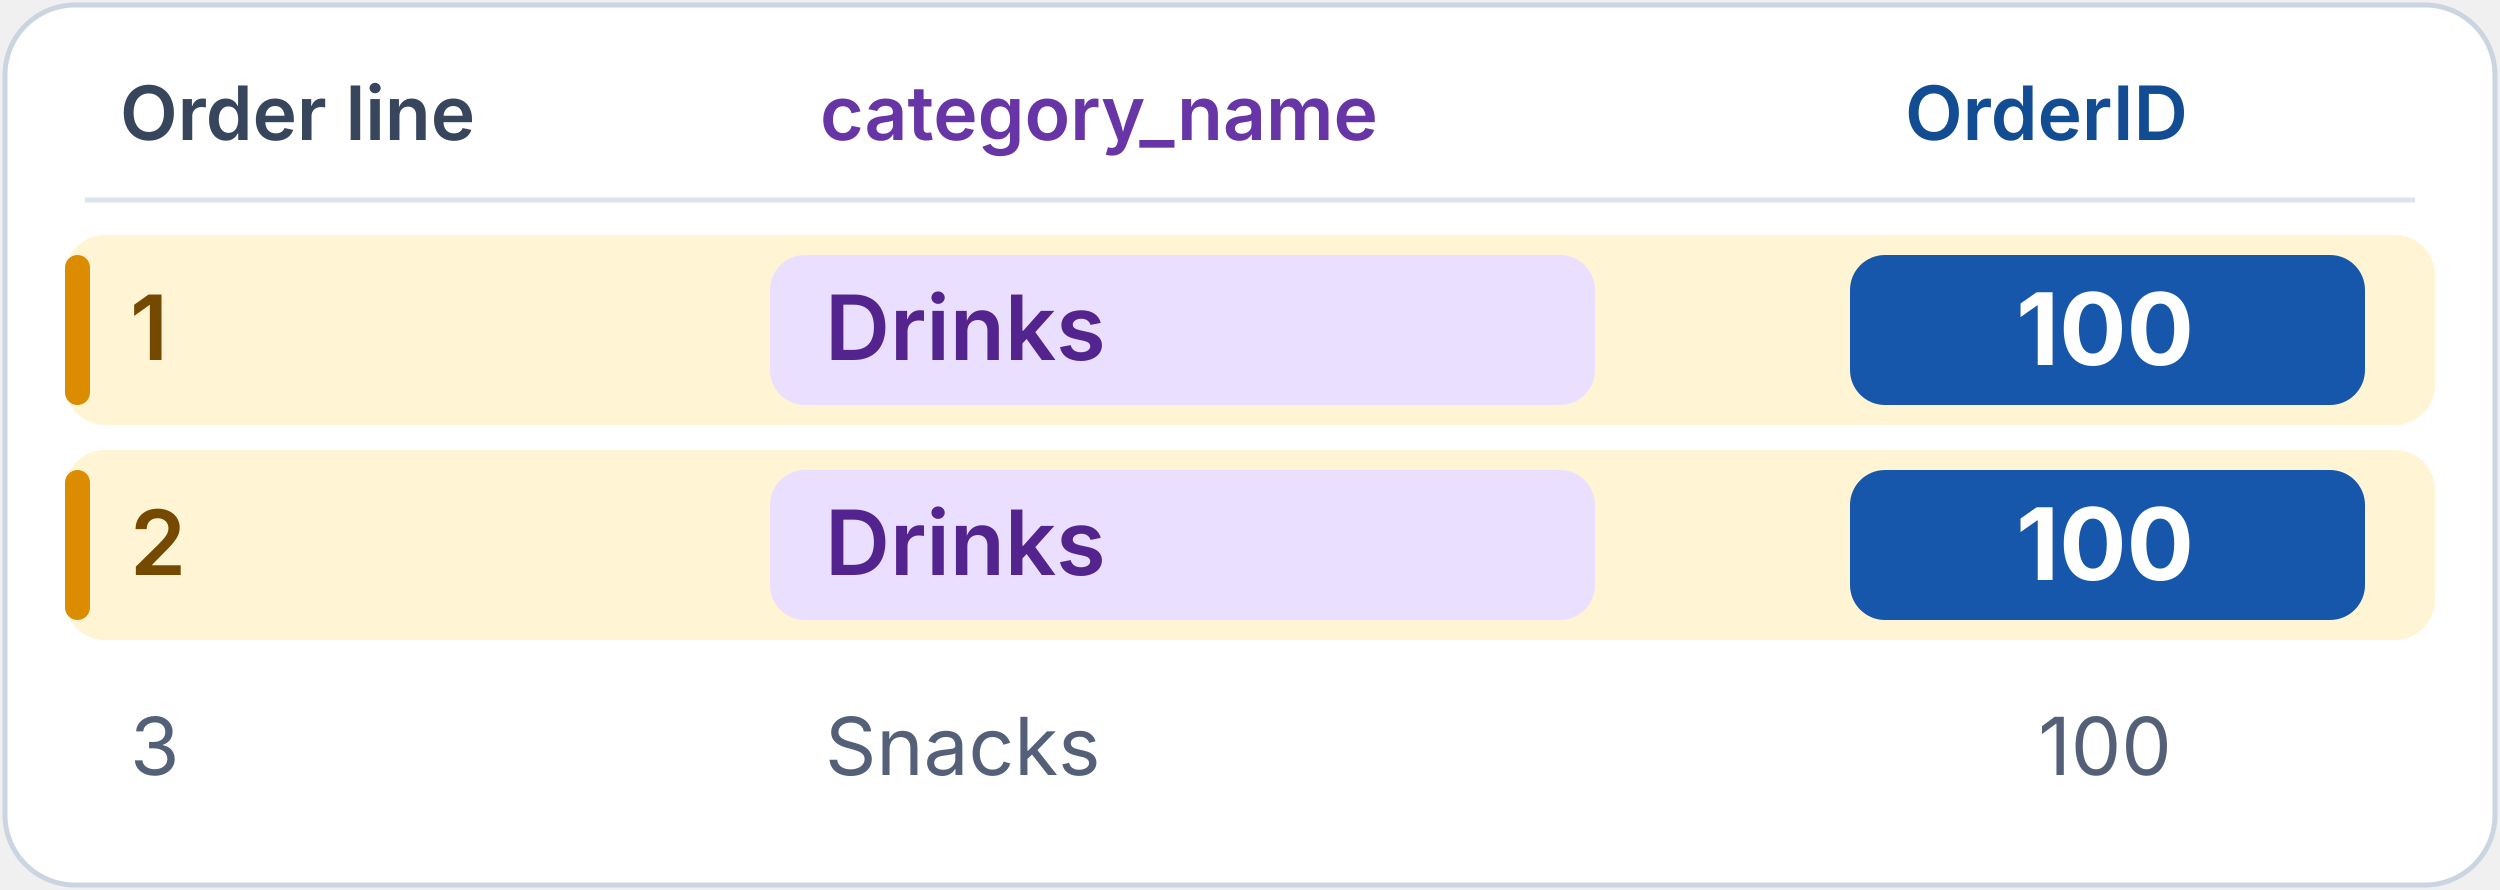
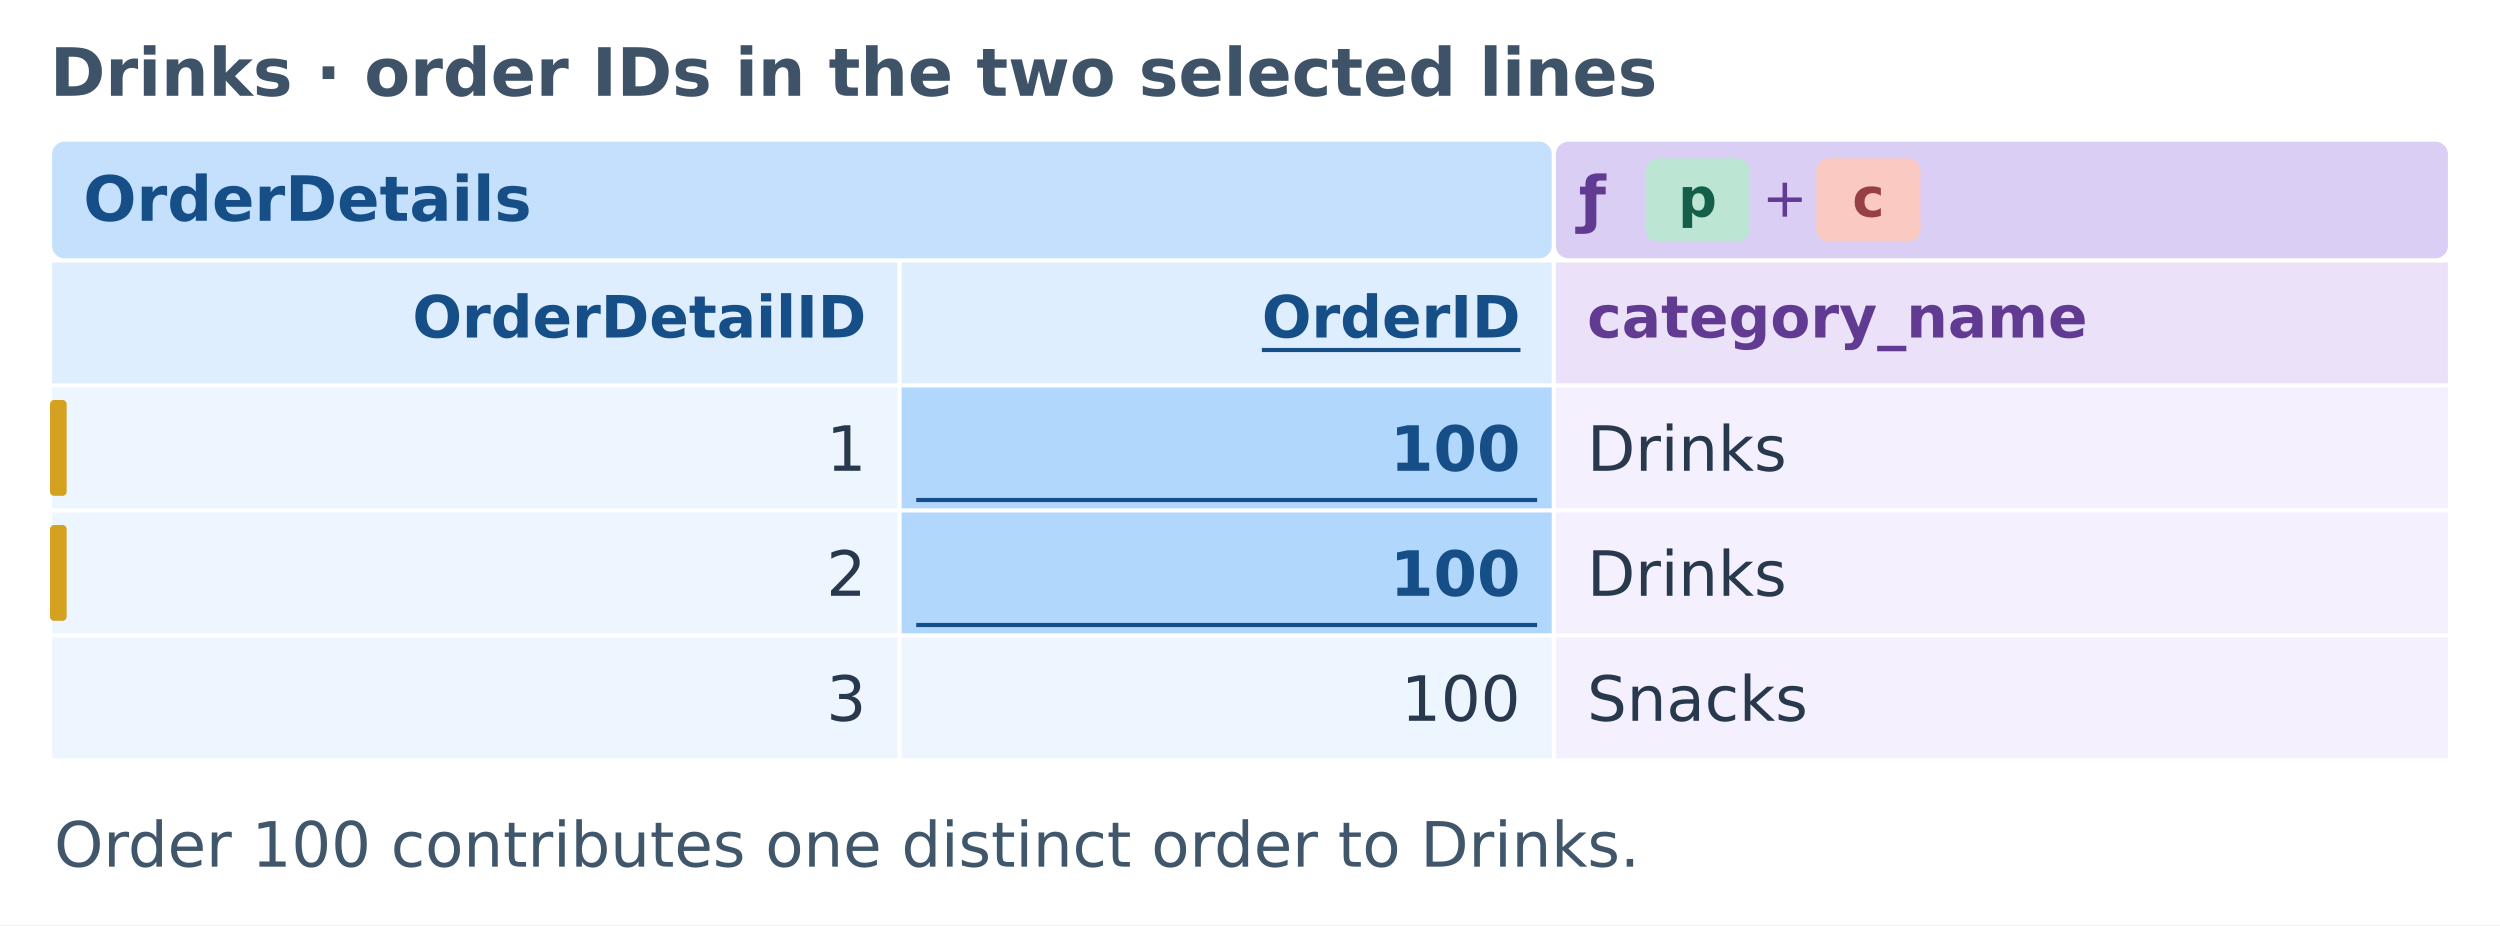
- <svg xmlns="http://www.w3.org/2000/svg" width="500" height="178" viewBox="0 0 500 178" role="img" aria-labelledby="title description">
-   <style>
-     text { font-family: 'Inter', 'DejaVu Sans', sans-serif; }
-     .heading { font-size: 15px; font-weight: 600; }
-     .value { font-size: 18px; font-weight: 600; }
-     .number { font-size: 20px; font-weight: 700; }
-     .context { font-size: 16px; fill: #536078; }
-   </style>
-   <rect x="1" y="1" width="498" height="176" rx="14" fill="#FFFFFF" stroke="#CBD5E1" />
-   <g class="heading">
-     <text x="24" y="28" fill="#38465D">Order line</text>
-     <text x="164" y="28" fill="#6735A5">category_name</text>
-     <text x="381" y="28" fill="#124D94">OrderID</text>
+ <svg xmlns="http://www.w3.org/2000/svg" width="600" height="222" viewBox="0 0 600 222" font-family="DejaVu Sans, Arial, sans-serif" role="img" aria-labelledby="f-title f-desc">
+   <rect x="0" y="0" width="600" height="222" rx="0" fill="#FFFFFF" />
+   <g role="group" aria-label="Drinks · order IDs in the two selected lines">
+     <text x="12" y="23" font-size="16" font-weight="700" fill="#3F5368" text-anchor="start">Drinks · order IDs in the two selected lines</text>
+     <rect x="12.5" y="34" width="359.91" height="28" rx="3" fill="#C4E0FC" />
+     <text x="20" y="53" font-size="15" font-weight="700" fill="#164F88" text-anchor="start">OrderDetails</text>
+     <rect x="373.41" y="34" width="214.09" height="28" rx="3" fill="#DBCEF4" />
+     <text x="378.91" y="53" font-size="15" font-weight="700" fill="#613B91" text-anchor="start">ƒ</text>
+     <rect x="394.91" y="38" width="25" height="20" rx="3" fill="#BDE5D3" />
+     <text x="407.41" y="52" font-size="13" font-weight="700" fill="#145F49" text-anchor="middle">p</text>
+     <text x="422.91" y="52" font-size="13" font-weight="400" fill="#613B91" text-anchor="start">+</text>
+     <rect x="435.91" y="38" width="25" height="20" rx="3" fill="#F9C9C2" />
+     <text x="448.41" y="52" font-size="13" font-weight="700" fill="#963F44" text-anchor="middle">c</text>
+     <rect x="12.5" y="63" width="202.89" height="29" rx="0" fill="#DFEEFF" />
+     <text x="207.89" y="81" font-size="14" font-weight="700" fill="#164F88" text-anchor="end">OrderDetailID</text>
+     <rect x="216.39" y="63" width="156.03" height="29" rx="0" fill="#DFEEFF" />
+     <text x="364.91" y="81" font-size="14" font-weight="700" fill="#164F88" text-anchor="end">OrderID</text>
+     <line x1="302.85" x2="364.91" y1="84" y2="84" stroke="#164F88" stroke-width="1" />
+     <rect x="373.41" y="63" width="214.09" height="29" rx="0" fill="#EBE2FA" />
+     <text x="380.91" y="81" font-size="14" font-weight="700" fill="#613B91" text-anchor="start">category_name</text>
+     <rect x="12.5" y="93" width="202.89" height="29" rx="0" fill="#EDF5FF" />
+     <text x="207.89" y="113" font-size="15" font-weight="400" fill="#28384D" text-anchor="end">1</text>
+     <rect x="216.39" y="93" width="156.03" height="29" rx="0" fill="#B2D7FC" />
+     <text x="364.91" y="113" font-size="15" font-weight="700" fill="#164F88" text-anchor="end">100</text>
+     <line x1="219.89" x2="368.91" y1="120" y2="120" stroke="#164F88" stroke-width="1" />
+     <rect x="373.41" y="93" width="214.09" height="29" rx="0" fill="#F5F0FE" />
+     <text x="380.91" y="113" font-size="15" font-weight="400" fill="#28384D" text-anchor="start">Drinks</text>
+     <rect x="12" y="96" width="4" height="23" rx="1" fill="#D5A120" />
+     <rect x="12.5" y="123" width="202.89" height="29" rx="0" fill="#EDF5FF" />
+     <text x="207.89" y="143" font-size="15" font-weight="400" fill="#28384D" text-anchor="end">2</text>
+     <rect x="216.39" y="123" width="156.03" height="29" rx="0" fill="#B2D7FC" />
+     <text x="364.91" y="143" font-size="15" font-weight="700" fill="#164F88" text-anchor="end">100</text>
+     <line x1="219.89" x2="368.91" y1="150" y2="150" stroke="#164F88" stroke-width="1" />
+     <rect x="373.41" y="123" width="214.09" height="29" rx="0" fill="#F5F0FE" />
+     <text x="380.91" y="143" font-size="15" font-weight="400" fill="#28384D" text-anchor="start">Drinks</text>
+     <rect x="12" y="126" width="4" height="23" rx="1" fill="#D5A120" />
+     <rect x="12.5" y="153" width="202.89" height="29" rx="0" fill="#EDF5FF" />
+     <text x="207.89" y="173" font-size="15" font-weight="400" fill="#28384D" text-anchor="end">3</text>
+     <rect x="216.39" y="153" width="156.03" height="29" rx="0" fill="#EDF5FF" />
+     <text x="364.91" y="173" font-size="15" font-weight="400" fill="#28384D" text-anchor="end">100</text>
+     <rect x="373.41" y="153" width="214.09" height="29" rx="0" fill="#F5F0FE" />
+     <text x="380.91" y="173" font-size="15" font-weight="400" fill="#28384D" text-anchor="start">Snacks</text>
  </g>
-   <path d="M17 40 H483" stroke="#DCE3ED" />
-   <g aria-label="Focus, line 1, Drinks, OrderID 100">
-     <rect x="13" y="47" width="474" height="38" rx="8" fill="#FFF4D3" />
-     <rect x="13" y="51" width="5" height="30" rx="2.5" fill="#DC8C00" />
-     <text x="26" y="72" class="value" fill="#754900">1</text>
-     <rect x="154" y="51" width="165" height="30" rx="7" fill="#EBDFFF" />
-     <text x="165" y="72" class="value" fill="#54248E">Drinks</text>
-     <rect x="370" y="51" width="103" height="30" rx="7" fill="#1757AB" />
-     <text x="421" y="73" text-anchor="middle" class="number" fill="#FFFFFF">100</text>
-   </g>
-   <g aria-label="Focus, line 2, Drinks, OrderID 100">
-     <rect x="13" y="90" width="474" height="38" rx="8" fill="#FFF4D3" />
-     <rect x="13" y="94" width="5" height="30" rx="2.5" fill="#DC8C00" />
-     <text x="26" y="115" class="value" fill="#754900">2</text>
-     <rect x="154" y="94" width="165" height="30" rx="7" fill="#EBDFFF" />
-     <text x="165" y="115" class="value" fill="#54248E">Drinks</text>
-     <rect x="370" y="94" width="103" height="30" rx="7" fill="#1757AB" />
-     <text x="421" y="116" text-anchor="middle" class="number" fill="#FFFFFF">100</text>
-   </g>
-   <g aria-label="Context, line 3, Snacks, OrderID 100" class="context">
-     <text x="26" y="155">3</text>
-     <text x="165" y="155">Snacks</text>
-     <text x="421" y="155" text-anchor="middle">100</text>
-   </g>
+   <text x="13" y="208" font-size="15" font-weight="400" fill="#40566B" text-anchor="start">Order 100 contributes one distinct order to Drinks.</text>
</svg>
